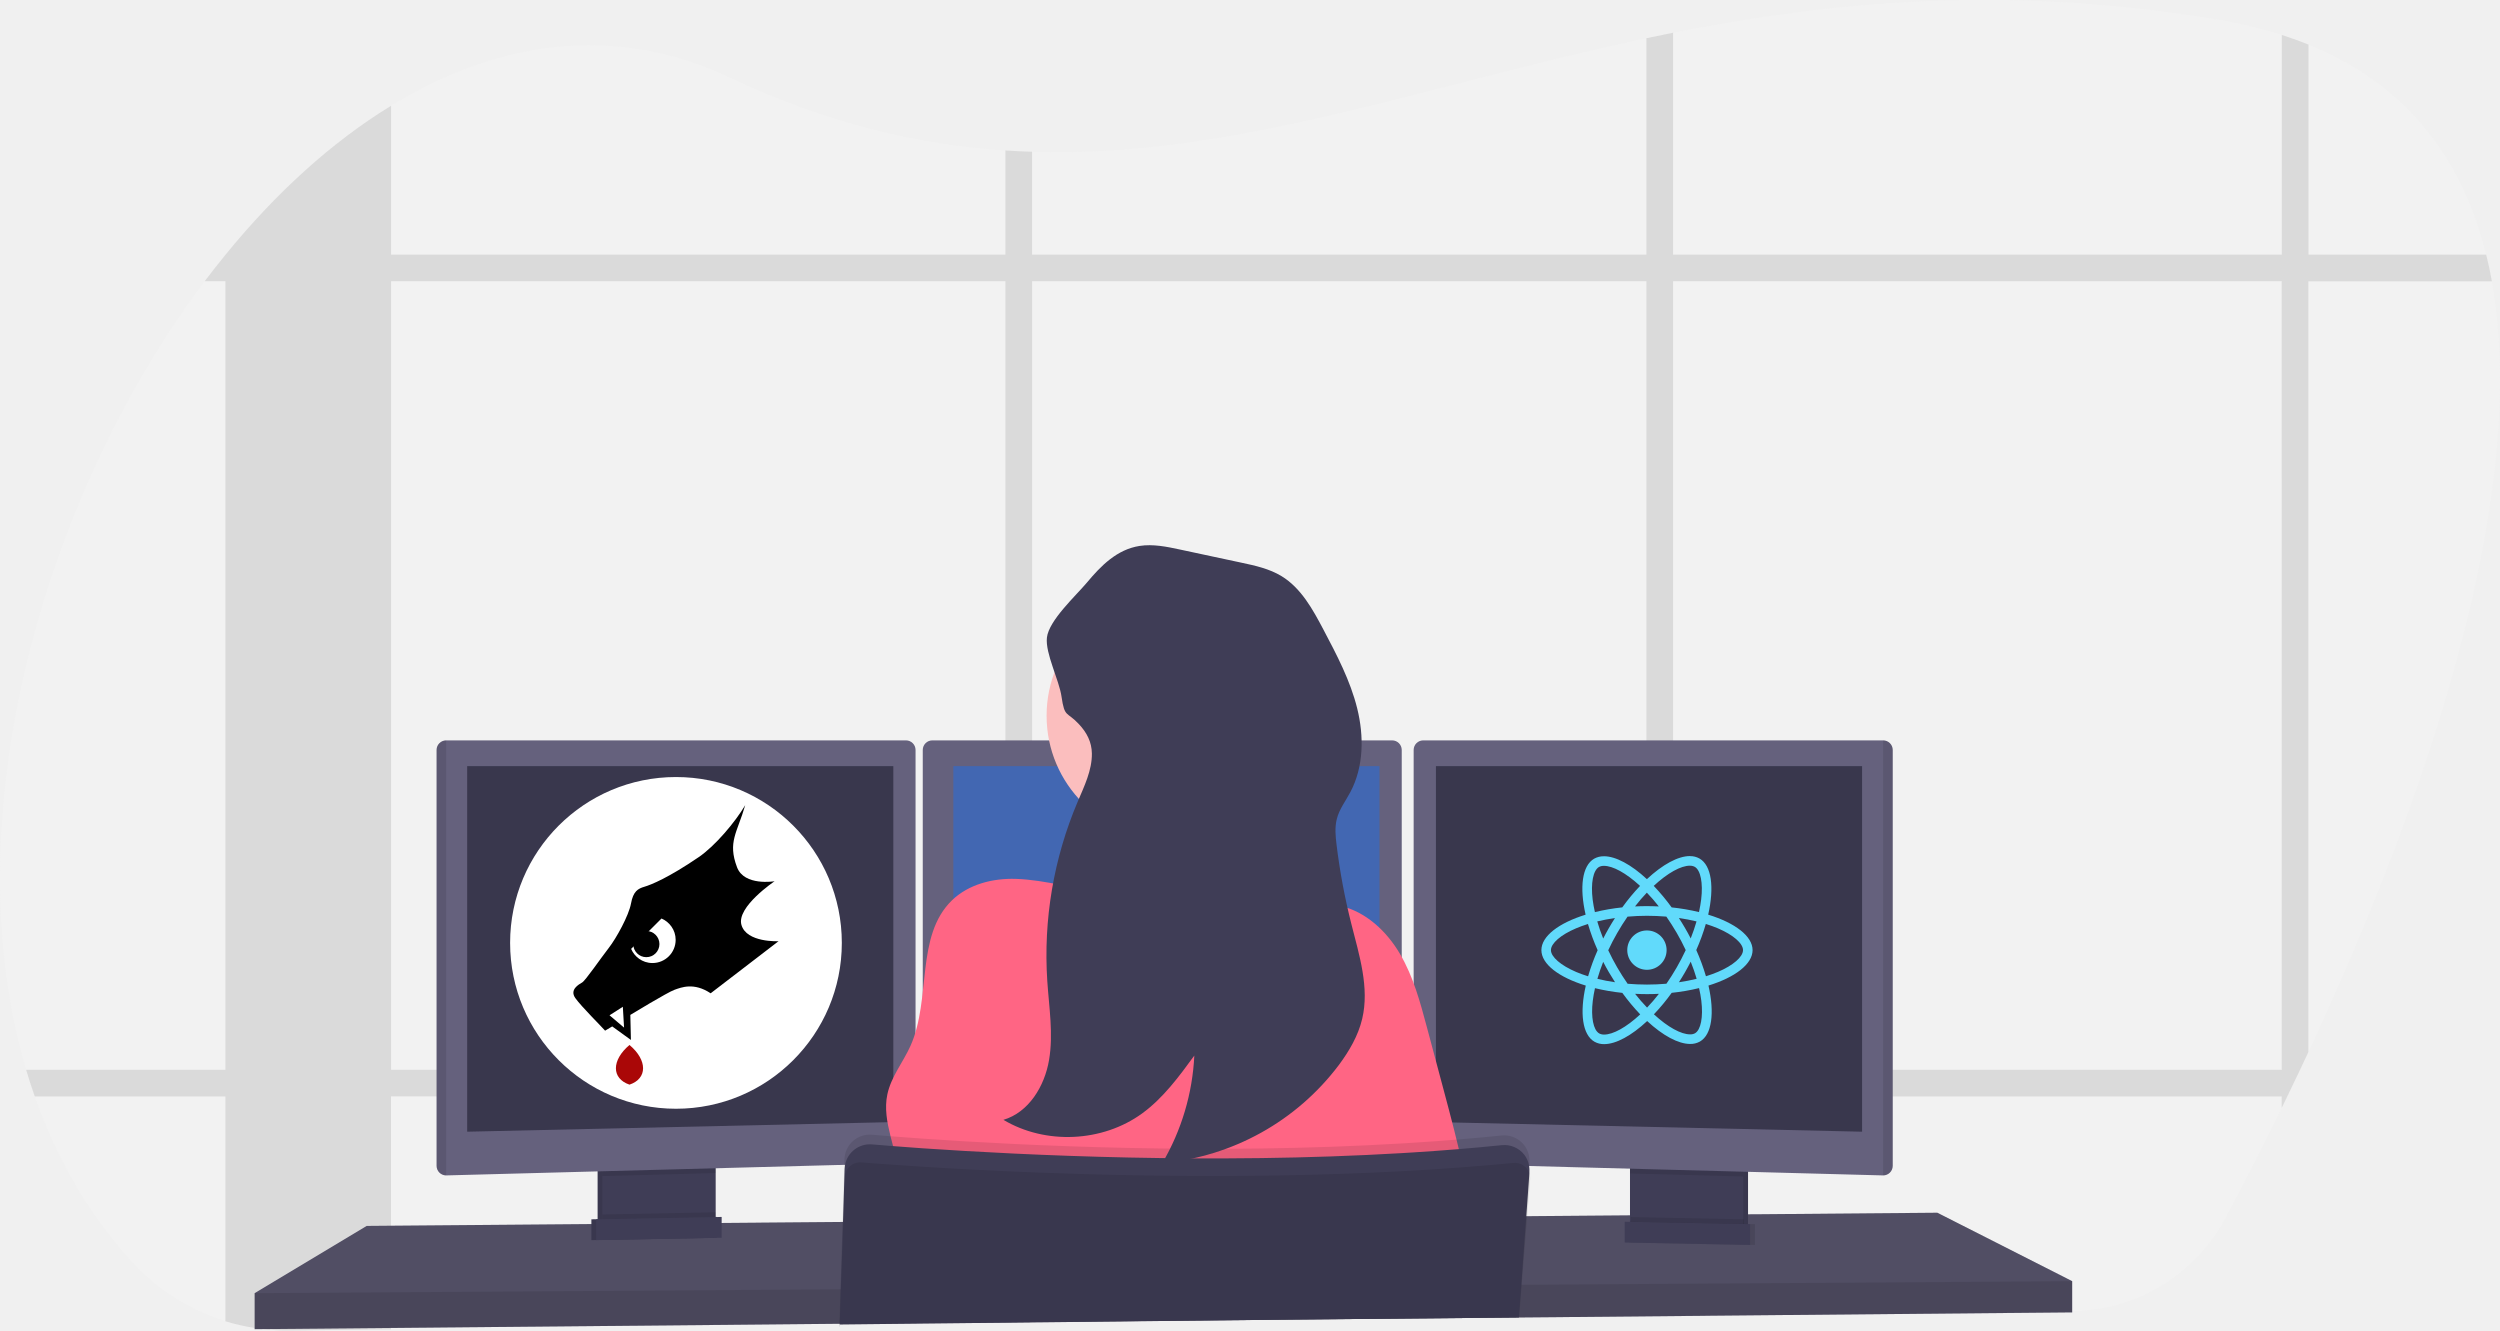
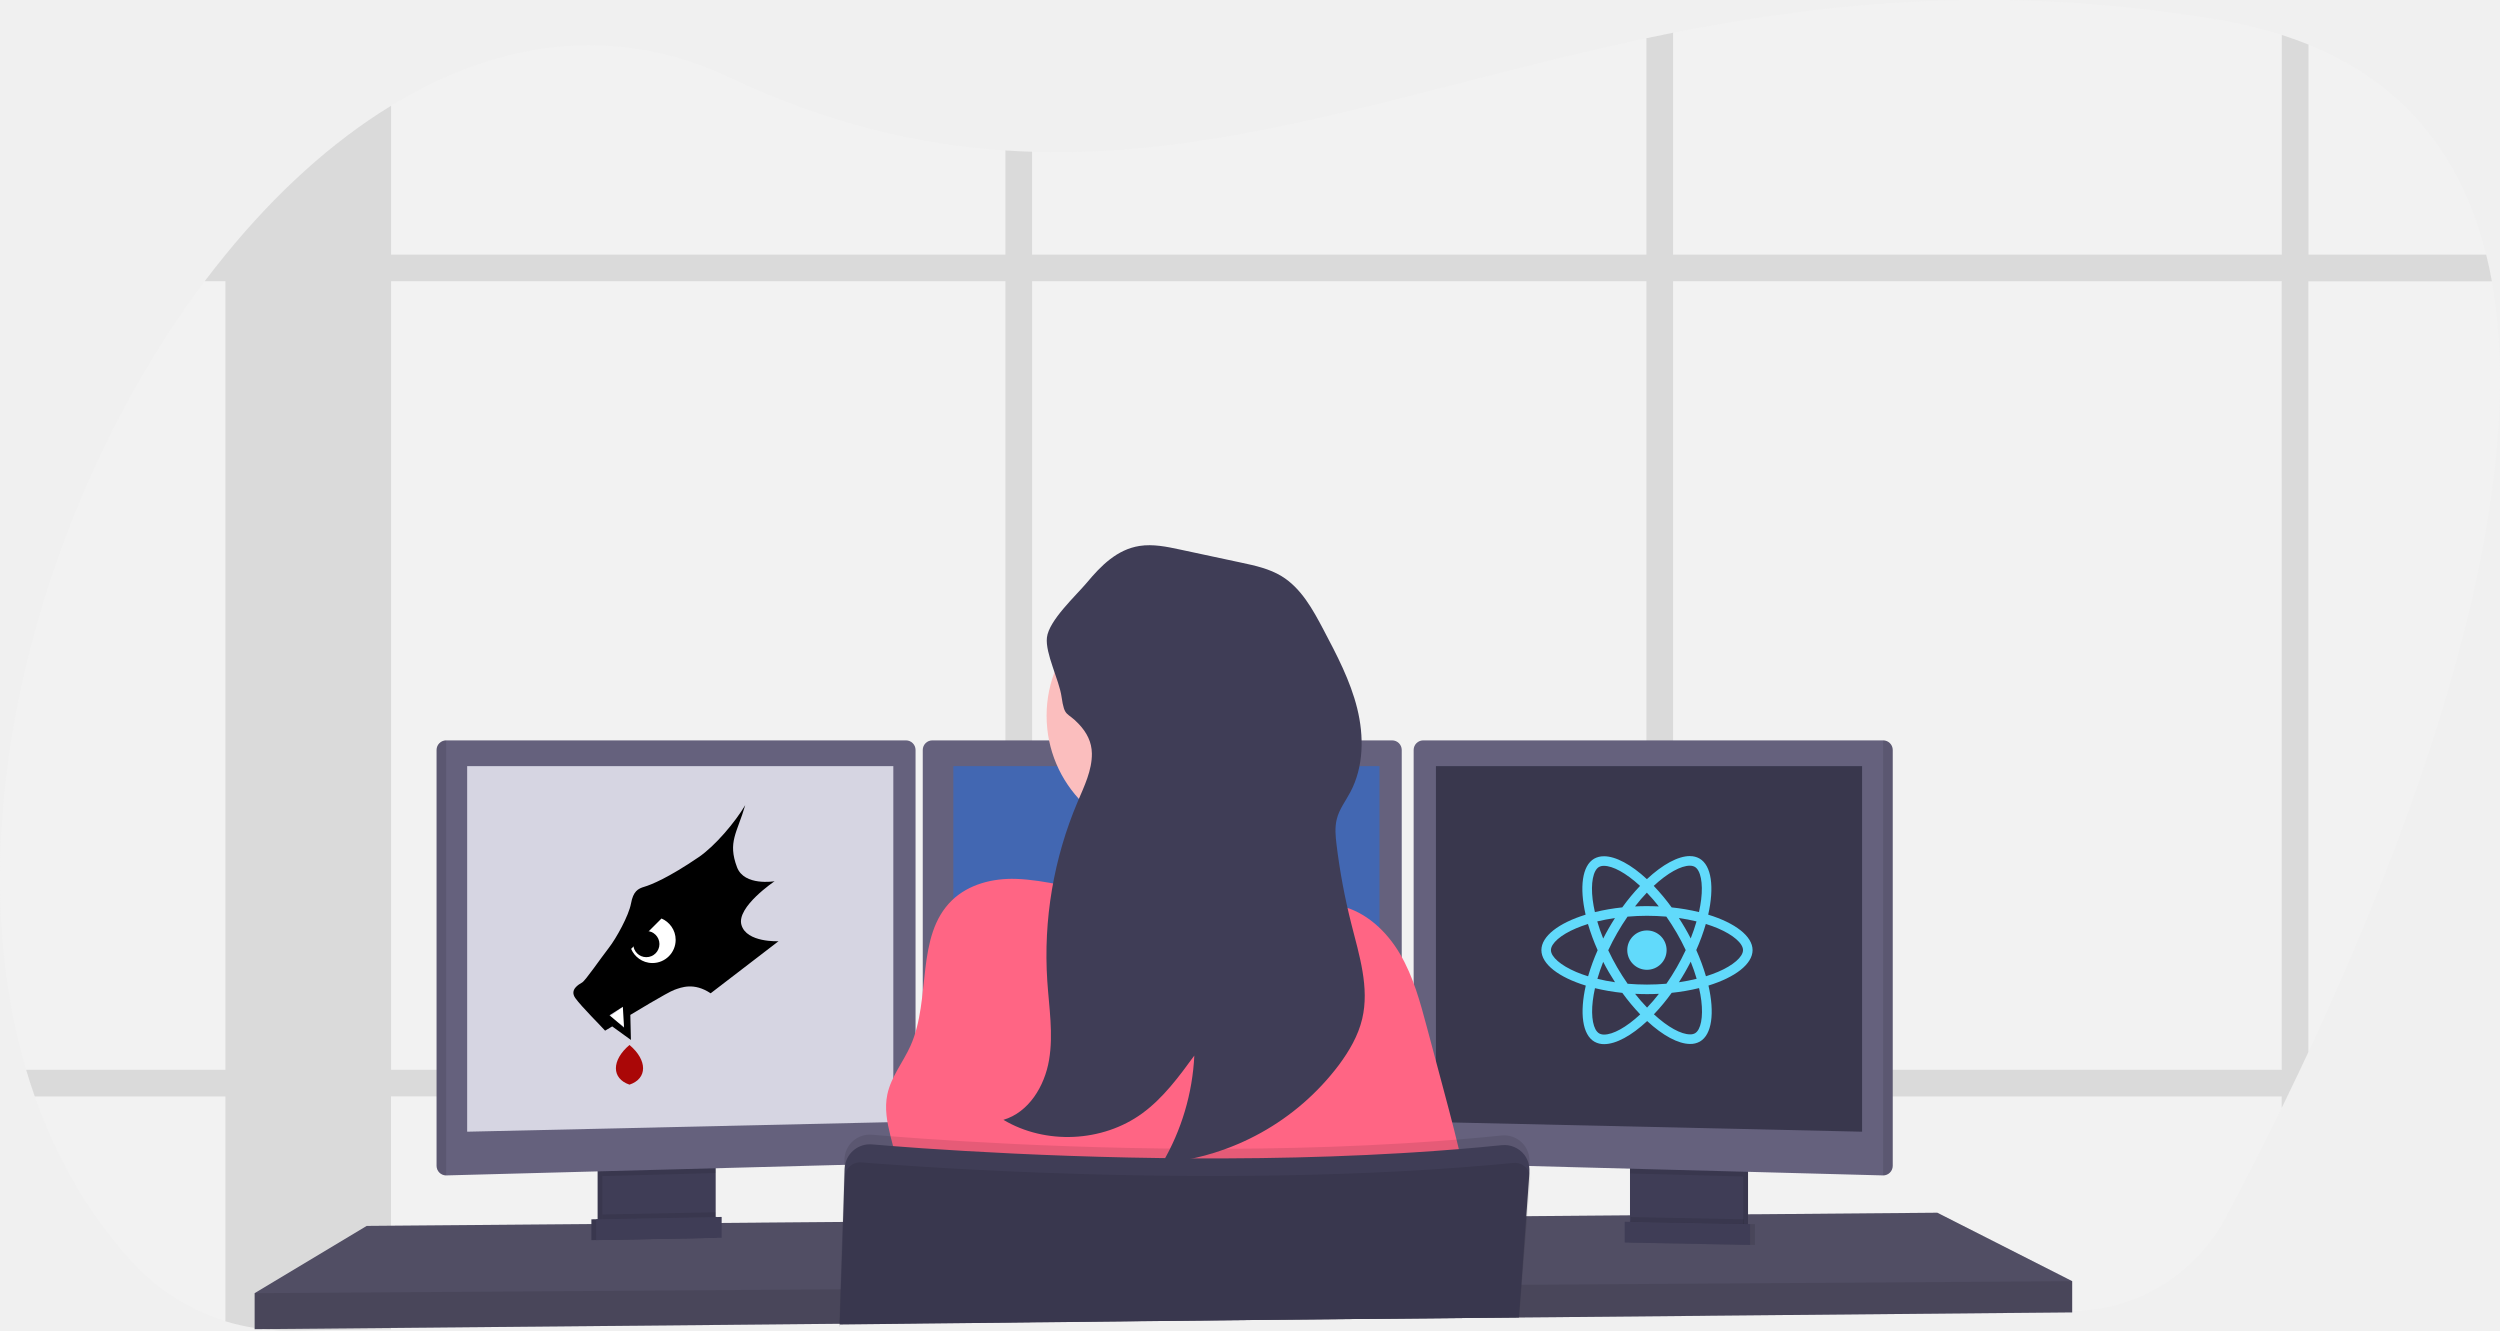
<svg xmlns="http://www.w3.org/2000/svg" width="1041.277" height="554.141" viewBox="0 0 1041.277 554.141" version="1.1" id="svg1">
  <defs id="defs1" />
  <g id="Group_24" data-name="Group 24" transform="translate(-440 -263)">
    <g id="Group_23" data-name="Group 23" transform="translate(439.989 262.965)">
      <path id="Path_299" data-name="Path 299" d="M1040.82,611.12q-1.74,3.75-3.47,7.4-2.7,5.67-5.33,11.12c-.78,1.61-1.56,3.19-2.32,4.77-8.6,17.57-16.63,33.11-23.45,45.89A73.21,73.21,0,0,1,942.44,719l-151.65,1.65h-1.6l-13,.14-11.12.12-34.1.37h-1.38l-17.36.19h-.53l-107,1.16-95.51,1-11.11.12-69,.75H429l-44.75.48h-.48l-141.5,1.53-42.33.46a87.991,87.991,0,0,1-10.79-.54h0c-1.22-.14-2.44-.3-3.65-.49a87.38,87.38,0,0,1-51.29-27.54C116,678.37,102.75,655,93.85,629.64q-1.93-5.49-3.6-11.12C59.44,514.37,97,380,164.6,290.08q4.25-5.64,8.64-11l.07-.08c20.79-25.52,44.1-46.84,68.93-62,44-26.91,92.75-34.49,140.7-11.9,40.57,19.12,78.45,28.11,115.17,30.55,3.71.24,7.42.42,11.11.53,84.23,2.65,163.17-27.7,255.87-47.29,3.69-.78,7.39-1.55,11.12-2.28,66.13-13.16,139.49-20.1,226.73-5.51a189.089,189.089,0,0,1,26.76,6.4q5.77,1.86,11.12,4c41.64,16.94,64.35,48.24,74,87.46q1.37,5.46,2.37,11.11C1134.3,384.41,1084.19,518.23,1040.82,611.12Z" transform="translate(-79.34 -172.91)" fill="#f2f2f2" />
      <path id="Path_300" data-name="Path 300" d="M576.36,618.52a95.21,95.21,0,0,1-1.87,11.12h93.7V618.52Zm-78.25,62.81,11.11-.09V653.77c-3.81-.17-7.52-.34-11.11-.52ZM265.19,618.52v11.12h198.5V618.52ZM1114.87,279h-74V191.51q-5.35-2.17-11.12-4V279H776.21V186.58c-3.73.73-7.43,1.5-11.12,2.28V279H509.22V236.15c-3.69-.11-7.4-.29-11.11-.53V279H242.24V217c-24.83,15.16-48.14,36.48-68.93,62h-.07v.08q-4.4,5.4-8.64,11h8.64V618.52h-83q1.66,5.63,3.6,11.12h79.39v93.62a87,87,0,0,0,12.2,2.79c1.21.19,2.43.35,3.65.49h0a87.991,87.991,0,0,0,10.79.54l42.33-.46v-97H498.11v94.21l11.11-.12V629.64H765.09V721l11.12-.12V629.64H1029.7v4.77c.76-1.58,1.54-3.16,2.32-4.77q2.63-5.45,5.33-11.12,1.73-3.64,3.47-7.4v-321h76.42Q1116.23,284.43,1114.87,279ZM242.24,618.52V290.08H498.11V618.52Zm267,0V290.08H765.09V618.52Zm520.48,0H776.21V290.08H1029.7Z" transform="translate(-79.34 -172.91)" opacity="0.1" />
      <path id="Path_301" data-name="Path 301" d="M863.09,533.65v13l-151.92,1.4-1.62.03-57.74.53-1.38.02-17.55.15h-.52l-106.98.99L349.77,551.4h-.15l-44.65.42-.48.01-198.4,1.82v-15l46.65-28,93.6-.78,2-.01.66-.01,2-.03,44.94-.37,2.01-.01.64-.01,2-.01L315,509.3l.38-.01,35.55-.3h.29l277.4-2.34,6.79-.05h.68l5.18-.05,37.65-.31,2-.03,1.85-.02h.96l11.71-.09,2.32-.03,3.11-.02,9.75-.09,15.47-.13,2-.02,3.48-.02h.65l74.71-.64Z" fill="#65617d" />
      <path id="Path_302" data-name="Path 302" d="M863.09,533.65v13l-151.92,1.4-1.62.03-57.74.53-1.38.02-17.55.15h-.52l-106.98.99L349.77,551.4h-.15l-44.65.42-.48.01-198.4,1.82v-15l46.65-28,93.6-.78,2-.01.66-.01,2-.03,44.94-.37,2.01-.01.64-.01,2-.01L315,509.3l.38-.01,35.55-.3h.29l277.4-2.34,6.79-.05h.68l5.18-.05,37.65-.31,2-.03,1.85-.02h.96l11.71-.09,2.32-.03,3.11-.02,9.75-.09,15.47-.13,2-.02,3.48-.02h.65l74.71-.64Z" opacity="0.2" />
      <path id="Path_303" data-name="Path 303" d="M375.44,656.57v24.49a6.13,6.13,0,0,1-3.5,5.54,6,6,0,0,1-2.5.6l-34.9.74a6,6,0,0,1-2.7-.57,6.12,6.12,0,0,1-3.57-5.57V656.57Z" transform="translate(-79.34 -172.91)" fill="#3f3d56" />
      <path id="Path_304" data-name="Path 304" d="M375.44,656.57v24.49a6.13,6.13,0,0,1-3.5,5.54,6,6,0,0,1-2.5.6l-34.9.74a6,6,0,0,1-2.7-.57,6.12,6.12,0,0,1-3.57-5.57V656.57Z" transform="translate(-79.34 -172.91)" opacity="0.1" />
      <path id="Path_305" data-name="Path 305" d="M377.44,656.57v24.49a6.13,6.13,0,0,1-3.5,5.54,6,6,0,0,1-2.5.6l-34.9.74a6,6,0,0,1-2.7-.57,6.12,6.12,0,0,1-3.57-5.57V656.57Z" transform="translate(-79.34 -172.91)" fill="#3f3d56" />
      <rect id="Rectangle_137" data-name="Rectangle 137" width="47.17" height="31.5" transform="translate(680.92 483.65)" fill="#3f3d56" />
      <rect id="Rectangle_138" data-name="Rectangle 138" width="47.17" height="31.5" transform="translate(680.92 483.65)" opacity="0.1" />
      <rect id="Rectangle_139" data-name="Rectangle 139" width="47.17" height="31.5" transform="translate(678.92 483.65)" fill="#3f3d56" />
      <path id="Path_306" data-name="Path 306" d="M298.09,483.65v4.97l-47.17,1.26v-6.23Z" opacity="0.1" />
      <path id="Path_307" data-name="Path 307" d="M460.69,485.27v168.2a4,4,0,0,1-3.85,3.95l-191.65,5.1h-.05a4,4,0,0,1-3.95-3.95V485.27a4,4,0,0,1,3.95-3.95h191.6a4,4,0,0,1,3.95,3.95Z" transform="translate(-79.34 -172.91)" fill="#65617d" />
      <path id="Path_308" data-name="Path 308" d="M265.19,481.32v181.2h-.05a4,4,0,0,1-3.95-3.95V485.27a4,4,0,0,1,3.95-3.95Z" transform="translate(-79.34 -172.91)" opacity="0.1" />
-       <path id="Path_309" data-name="Path 309" d="M194.59,319.15h177.5V467.4l-177.5,4Z" fill="#39374d" />
+       <path id="Path_309" data-name="Path 309" d="M194.59,319.15h177.5V467.4l-177.5,4Z" fill="#39374d" style="fill:#d6d5e2;fill-opacity:1" />
      <path id="Path_310" data-name="Path 310" d="M726.09,483.65v6.41l-47.17-1.26v-5.15Z" opacity="0.1" />
      <path id="Path_311" data-name="Path 311" d="M867.69,485.27v173.3a4,4,0,0,1-4,3.95h0L672,657.42a4,4,0,0,1-3.85-3.95V485.27a4,4,0,0,1,3.95-3.95H863.7a4,4,0,0,1,3.99,3.95Z" transform="translate(-79.34 -172.91)" fill="#65617d" />
      <path id="Path_312" data-name="Path 312" d="M867.69,485.27v173.3a4,4,0,0,1-4,3.95h0V481.32h0a4,4,0,0,1,4,3.95Z" transform="translate(-79.34 -172.91)" opacity="0.1" />
      <path id="Path_313" data-name="Path 313" d="M775.59,319.15H598.09V467.4l177.5,4Z" fill="#39374d" />
      <path id="Path_314" data-name="Path 314" d="M663.19,485.27v168.2a4,4,0,0,1-3.85,3.95l-191.65,5.1h0a4,4,0,0,1-4-3.95V485.27a4,4,0,0,1,3.95-3.95h191.6A4,4,0,0,1,663.19,485.27Z" transform="translate(-79.34 -172.91)" fill="#65617d" />
      <path id="Path_315" data-name="Path 315" d="M397.09,319.15h177.5V467.4l-177.5,4Z" fill="#4267b2" />
      <path id="Path_316" data-name="Path 316" d="M863.09,533.65v13l-151.92,1.4-1.62.03-57.74.53-1.38.02-17.55.15h-.52l-106.98.99L349.77,551.4h-.15l-44.65.42-.48.01-198.4,1.82v-15l202.51-1.33h.48l40.99-.28h.19l283.08-1.87h.29l.17-.01h.47l4.79-.03h1.46l74.49-.5,4.4-.02.98-.01Z" opacity="0.1" />
      <circle id="Ellipse_111" data-name="Ellipse 111" cx="51.33" cy="51.33" r="51.33" transform="translate(435.93 246.82)" fill="#fbbebe" />
      <path id="Path_317" data-name="Path 317" d="M617.94,550.07s-99.5,12-90,0c3.44-4.34,4.39-17.2,4.2-31.85-.06-4.45-.22-9.06-.45-13.65-1.1-22-3.75-43.5-3.75-43.5s87-41,77-8.5c-4,13.13-2.69,31.57.35,48.88.89,5.05,1.92,10,3,14.7a344.66,344.66,0,0,0,9.65,33.92Z" transform="translate(-79.34 -172.91)" fill="#fbbebe" />
      <path id="Path_318" data-name="Path 318" d="M585.47,546c11.51-2.13,23.7-6,34.53-1.54,2.85,1.17,5.47,2.88,8.39,3.86s6.12,1.22,9.16,1.91c10.68,2.42,19.34,10.55,24.9,20s8.44,20.14,11.26,30.72l6.9,25.83c6,22.45,12,45.09,13.39,68.3a2437.506,2437.506,0,0,1-250.84,1.43c5.44-10.34,11-21.31,10.54-33s-7.19-23.22-4.76-34.74c1.55-7.34,6.57-13.39,9.64-20.22,8.75-19.52,1.94-45.79,17.32-60.65,6.92-6.68,17-9.21,26.63-8.89,12.28.41,24.85,4.24,37,6.11C555.09,547.48,569.79,548.88,585.47,546Z" transform="translate(-79.34 -172.91)" fill="#ff6584" />
      <path id="Path_319" data-name="Path 319" d="M716.37,657.17l-.1,1.43v.1l-.17,2.3-1.33,18.51-1.61,22.3-.46,6.28-1,13.44v.17l-107,1-175.59,1.9v.84h-.14v-1.12l.45-14.36.86-28.06.74-23.79.07-2.37a10.53,10.53,0,0,1,11.42-10.17c4.72.4,10.85.89,18.18,1.41l3,.22c42.33,2.94,120.56,6.74,199.5,2,1.66-.09,3.33-.19,5-.31,12.24-.77,24.47-1.76,36.58-3a10.53,10.53,0,0,1,11.6,11.23Z" transform="translate(-79.34 -172.91)" opacity="0.1" />
      <path id="Path_320" data-name="Path 320" d="M429.08,725.44v-.84l175.62-1.91,107-1h.3v-.17l1-13.44.43-6,1.64-22.61,1.29-17.9v-.44a10.617,10.617,0,0,0-.11-2.47.3.3,0,0,0,0-.1,10.391,10.391,0,0,0-2-4.64,10.54,10.54,0,0,0-9.42-4c-12.11,1.24-24.34,2.23-36.58,3-1.67.12-3.34.22-5,.31-78.94,4.69-157.17.89-199.5-2l-3-.22c-7.33-.52-13.46-1-18.18-1.41a10.54,10.54,0,0,0-11.24,8.53,11,11,0,0,0-.18,1.64l-.68,22.16L429.54,710l-.44,14.36v1.12Z" transform="translate(-79.34 -172.91)" fill="#3f3d56" />
      <path id="Path_321" data-name="Path 321" d="M716.67,664.18l-1.23,15.33-1.83,22.85-.46,5.72-1,12.81-.06.64v.17h0l-.15,1.48.11-1.48h-.29l-107,1-175.65,1.9v-.28l.49-14.36,1-28.06.64-18.65A6.36,6.36,0,0,1,434.3,658a6.25,6.25,0,0,1,3.78-.9c2.1.17,4.68.37,7.69.59,4.89.36,10.92.78,17.94,1.22,13,.82,29.31,1.7,48,2.42,52,2,122.2,2.67,188.88-3.17,3-.26,6.1-.55,9.13-.84a6.26,6.26,0,0,1,3.48.66,5.159,5.159,0,0,1,.86.54,6.14,6.14,0,0,1,2,2.46,3.564,3.564,0,0,1,.25.61A6.279,6.279,0,0,1,716.67,664.18Z" transform="translate(-79.34 -172.91)" opacity="0.1" />
      <path id="Path_322" data-name="Path 322" d="M377.44,677.87v3.19a6.13,6.13,0,0,1-3.5,5.54l-40.1.77a6.12,6.12,0,0,1-3.57-5.57v-3Z" transform="translate(-79.34 -172.91)" opacity="0.1" />
      <path id="Path_323" data-name="Path 323" d="M298.59,515.57l-52.25,1V507.9l52.25-1Z" fill="#3f3d56" />
      <path id="Path_324" data-name="Path 324" d="M298.59,515.57l-52.25,1V507.9l52.25-1Z" opacity="0.1" />
      <path id="Path_325" data-name="Path 325" d="M300.59,515.57l-52.25,1V507.9l52.25-1Z" fill="#3f3d56" />
      <path id="Path_326" data-name="Path 326" d="M758.56,679.87v3.19a6.13,6.13,0,0,0,3.5,5.54l40.1.77a6.12,6.12,0,0,0,3.57-5.57v-3Z" transform="translate(-79.34 -172.91)" opacity="0.1" />
      <path id="Path_327" data-name="Path 327" d="M678.72,517.57l52.25,1V509.9l-52.25-1Z" opacity="0.1" />
      <path id="Path_328" data-name="Path 328" d="M676.72,517.57l52.25,1V509.9l-52.25-1Z" fill="#3f3d56" />
      <path id="Path_329" data-name="Path 329" d="M534.13,486.79c.08,7-3.16,13.6-5.91,20.07a163.491,163.491,0,0,0-12.66,74.71c.73,11,2.58,22,.73,32.9s-8.43,21.77-19,24.9c17.53,10.45,41.26,9.35,57.76-2.66,8.79-6.4,15.34-15.33,21.75-24.11a97.86,97.86,0,0,1-13.31,44.75A103.43,103.43,0,0,0,637,616.53c4.31-5.81,8.06-12.19,9.72-19.23,3.09-13-1.22-26.51-4.51-39.5a266.055,266.055,0,0,1-6.17-33c-.43-3.56-.78-7.22.1-10.7,1-4.07,3.67-7.51,5.64-11.22,5.6-10.54,5.73-23.3,2.86-34.88s-8.49-22.26-14.06-32.81c-4.46-8.46-9.3-17.31-17.46-22.28-5.1-3.1-11-4.39-16.88-5.64l-25.37-5.43c-5.55-1.19-11.26-2.38-16.87-1.51-9.47,1.48-16.14,8.32-22,15.34-4.59,5.46-15.81,15.71-16.6,22.86-.72,6.59,5.1,17.63,6.09,24.58,1.3,9,2.22,6,7.3,11.52C532,478.05,534.07,482,534.13,486.79Z" transform="translate(-79.34 -172.91)" fill="#3f3d56" />
    </g>
    <g id="React-icon" transform="translate(906.3 541.56)">
      <path id="Path_330" data-name="Path 330" d="M263.668,117.179c0-5.827-7.3-11.35-18.487-14.775,2.582-11.4,1.434-20.477-3.622-23.382a7.861,7.861,0,0,0-4.016-1v4a4.152,4.152,0,0,1,2.044.466c2.439,1.4,3.5,6.724,2.672,13.574-.2,1.685-.52,3.461-.914,5.272a86.9,86.9,0,0,0-11.386-1.954,87.469,87.469,0,0,0-7.459-8.965c5.845-5.433,11.332-8.41,15.062-8.41V78h0c-4.931,0-11.386,3.514-17.913,9.611-6.527-6.061-12.982-9.539-17.913-9.539v4c3.712,0,9.216,2.959,15.062,8.356a84.687,84.687,0,0,0-7.405,8.947,83.732,83.732,0,0,0-11.4,1.972c-.412-1.793-.717-3.532-.932-5.2-.843-6.85.2-12.175,2.618-13.592a3.991,3.991,0,0,1,2.062-.466v-4h0a8,8,0,0,0-4.052,1c-5.039,2.9-6.168,11.96-3.568,23.328-11.153,3.443-18.415,8.947-18.415,14.757,0,5.828,7.3,11.35,18.487,14.775-2.582,11.4-1.434,20.477,3.622,23.382a7.882,7.882,0,0,0,4.034,1c4.931,0,11.386-3.514,17.913-9.611,6.527,6.061,12.982,9.539,17.913,9.539a8,8,0,0,0,4.052-1c5.039-2.9,6.168-11.96,3.568-23.328C256.406,128.511,263.668,122.988,263.668,117.179Zm-23.346-11.96c-.663,2.313-1.488,4.7-2.421,7.083-.735-1.434-1.506-2.869-2.349-4.3-.825-1.434-1.7-2.833-2.582-4.2C235.517,104.179,237.974,104.645,240.323,105.219Zm-8.212,19.1c-1.4,2.421-2.833,4.716-4.321,6.85-2.672.233-5.379.359-8.1.359-2.708,0-5.415-.126-8.069-.341q-2.232-3.2-4.339-6.814-2.044-3.523-3.73-7.136c1.112-2.4,2.367-4.805,3.712-7.154,1.4-2.421,2.833-4.716,4.321-6.85,2.672-.233,5.379-.359,8.1-.359,2.708,0,5.415.126,8.069.341q2.232,3.2,4.339,6.814,2.044,3.523,3.73,7.136C234.692,119.564,233.455,121.966,232.11,124.315Zm5.792-2.331c.968,2.4,1.793,4.805,2.474,7.136-2.349.574-4.823,1.058-7.387,1.434.879-1.381,1.757-2.8,2.582-4.25C236.4,124.871,237.167,123.419,237.9,121.984ZM219.72,141.116a73.921,73.921,0,0,1-4.985-5.738c1.614.072,3.263.126,4.931.126,1.685,0,3.353-.036,4.985-.126A69.993,69.993,0,0,1,219.72,141.116ZM206.38,130.555c-2.546-.377-5-.843-7.352-1.417.663-2.313,1.488-4.7,2.421-7.083.735,1.434,1.506,2.869,2.349,4.3S205.5,129.192,206.38,130.555ZM219.63,93.241a73.924,73.924,0,0,1,4.985,5.738c-1.614-.072-3.263-.126-4.931-.126-1.686,0-3.353.036-4.985.126A69.993,69.993,0,0,1,219.63,93.241ZM206.362,103.8c-.879,1.381-1.757,2.8-2.582,4.25-.825,1.434-1.6,2.869-2.331,4.3-.968-2.4-1.793-4.805-2.474-7.136C201.323,104.663,203.8,104.179,206.362,103.8Zm-16.227,22.449c-6.348-2.708-10.454-6.258-10.454-9.073s4.106-6.383,10.454-9.073c1.542-.663,3.228-1.255,4.967-1.811a86.122,86.122,0,0,0,4.034,10.92,84.9,84.9,0,0,0-3.981,10.866C193.38,127.525,191.694,126.915,190.134,126.252Zm9.647,25.623c-2.439-1.4-3.5-6.724-2.672-13.574.2-1.686.52-3.461.914-5.272a86.9,86.9,0,0,0,11.386,1.954,87.465,87.465,0,0,0,7.459,8.965c-5.845,5.433-11.332,8.41-15.062,8.41A4.279,4.279,0,0,1,199.781,151.875Zm42.532-13.663c.843,6.85-.2,12.175-2.618,13.592a3.99,3.99,0,0,1-2.062.466c-3.712,0-9.216-2.959-15.062-8.356a84.689,84.689,0,0,0,7.405-8.947,83.731,83.731,0,0,0,11.4-1.972A50.194,50.194,0,0,1,242.313,138.212Zm6.9-11.96c-1.542.663-3.228,1.255-4.967,1.811a86.12,86.12,0,0,0-4.034-10.92,84.9,84.9,0,0,0,3.981-10.866c1.775.556,3.461,1.165,5.039,1.829,6.348,2.708,10.454,6.258,10.454,9.073C259.67,119.994,255.564,123.562,249.216,126.252Z" fill="#61dafb" />
      <path id="Path_331" data-name="Path 331" d="M320.8,78.4Z" transform="translate(-119.082 -0.328)" fill="#61dafb" />
      <circle id="Ellipse_112" data-name="Ellipse 112" cx="8.194" cy="8.194" r="8.194" transform="translate(211.472 108.984)" fill="#61dafb" />
      <path id="Path_332" data-name="Path 332" d="M520.5,78.1Z" transform="translate(-282.975 -0.082)" fill="#61dafb" />
    </g>
-     <circle style="fill:#ffffff;fill-opacity:1;stroke:none;stroke-width:1.337;stroke-dasharray:none;stroke-opacity:1" id="path11" cx="713.285" cy="652.635" r="15.834" />
-     <circle style="fill:#ffffff;fill-opacity:1;stroke:none;stroke-width:25.778;stroke-dasharray:none;stroke-opacity:1" id="path13" cx="721.547" cy="655.724" r="69.081" />
+     <circle style="fill:#ffffff;fill-opacity:1;stroke:none;stroke-width:1.337;stroke-dasharray:none;stroke-opacity:1" id="path11" cx="715.06" cy="654.188" r="15.834" />
    <g id="g2" transform="matrix(2.526512,0,0,2.526512,365.2928,580.7017)">
      <g id="g15-9" transform="translate(90.49213,-130.2921)">
        <g id="g17">
          <circle style="fill:#000000;fill-opacity:1;stroke:none;stroke-width:0.265;stroke-opacity:1" id="path4-8-7" cx="45.629" cy="160.181" r="2.159" />
          <path style="fill:#ffffff;fill-opacity:1;stroke:none;stroke-width:6.615;stroke-dasharray:none;stroke-opacity:1" id="path12" d="m 37.471,169.74 1.017,-0.619 1.017,-0.619 0.028,1.191 0.028,1.191 -1.045,-0.571 z" transform="matrix(1.428357,0,0,1.725045,-13.97265,-120.6365)" />
          <path id="path2-0-4" style="fill:#000000;fill-opacity:1;stroke:none;stroke-width:0.265;stroke-opacity:1" d="m 61.927,137.286 c -1.651,2.799 -4.971,6.727 -7.654,8.557 -5.02,3.424 -7.868,4.567 -8.953,4.884 -1.085,0.317 -1.854,0.768 -2.216,2.758 -0.362,1.99 -2.421,5.732 -3.663,7.326 -1.346,1.727 -3.843,5.381 -4.386,5.698 -0.543,0.317 -2.126,1.176 -1.131,2.578 0.995,1.402 4.409,4.782 4.906,5.37 l 1.176,-0.701 3.08,2.23 -0.095,-4.129 c 0,0 6.142,-3.738 7.278,-4.137 1.135,-0.4 3.198,-1.263 5.963,0.576 l 11.191,-8.586 c 0,0 -5.282,0.266 -6.118,-2.696 -0.837,-2.962 5.472,-7.19 5.472,-7.19 0,0 -5.002,0.849 -6.195,-2.306 -1.583,-4.185 0.033,-5.673 1.346,-10.231 z m -13.798,18.68 c 1.295,0.548 2.334,1.864 2.334,3.521 0,2.11 -1.711,3.821 -3.821,3.821 -1.709,0 -3.004,-1.098 -3.521,-2.334 0,-0.011 5.008,-5.008 5.008,-5.008 z m -6.373,14.551 0.201,3.434 -2.397,-2.028 z" />
          <path d="m 42.853,176.814 c -2.987,2.516 -2.987,5.535 0,6.541 2.986,-1.006 2.986,-4.025 0,-6.541 z" fill="#add8e6" stroke="#0000ff" stroke-width="0.463" id="path1" style="fill:#aa0707;fill-opacity:1;stroke:none" />
        </g>
      </g>
    </g>
  </g>
</svg>
